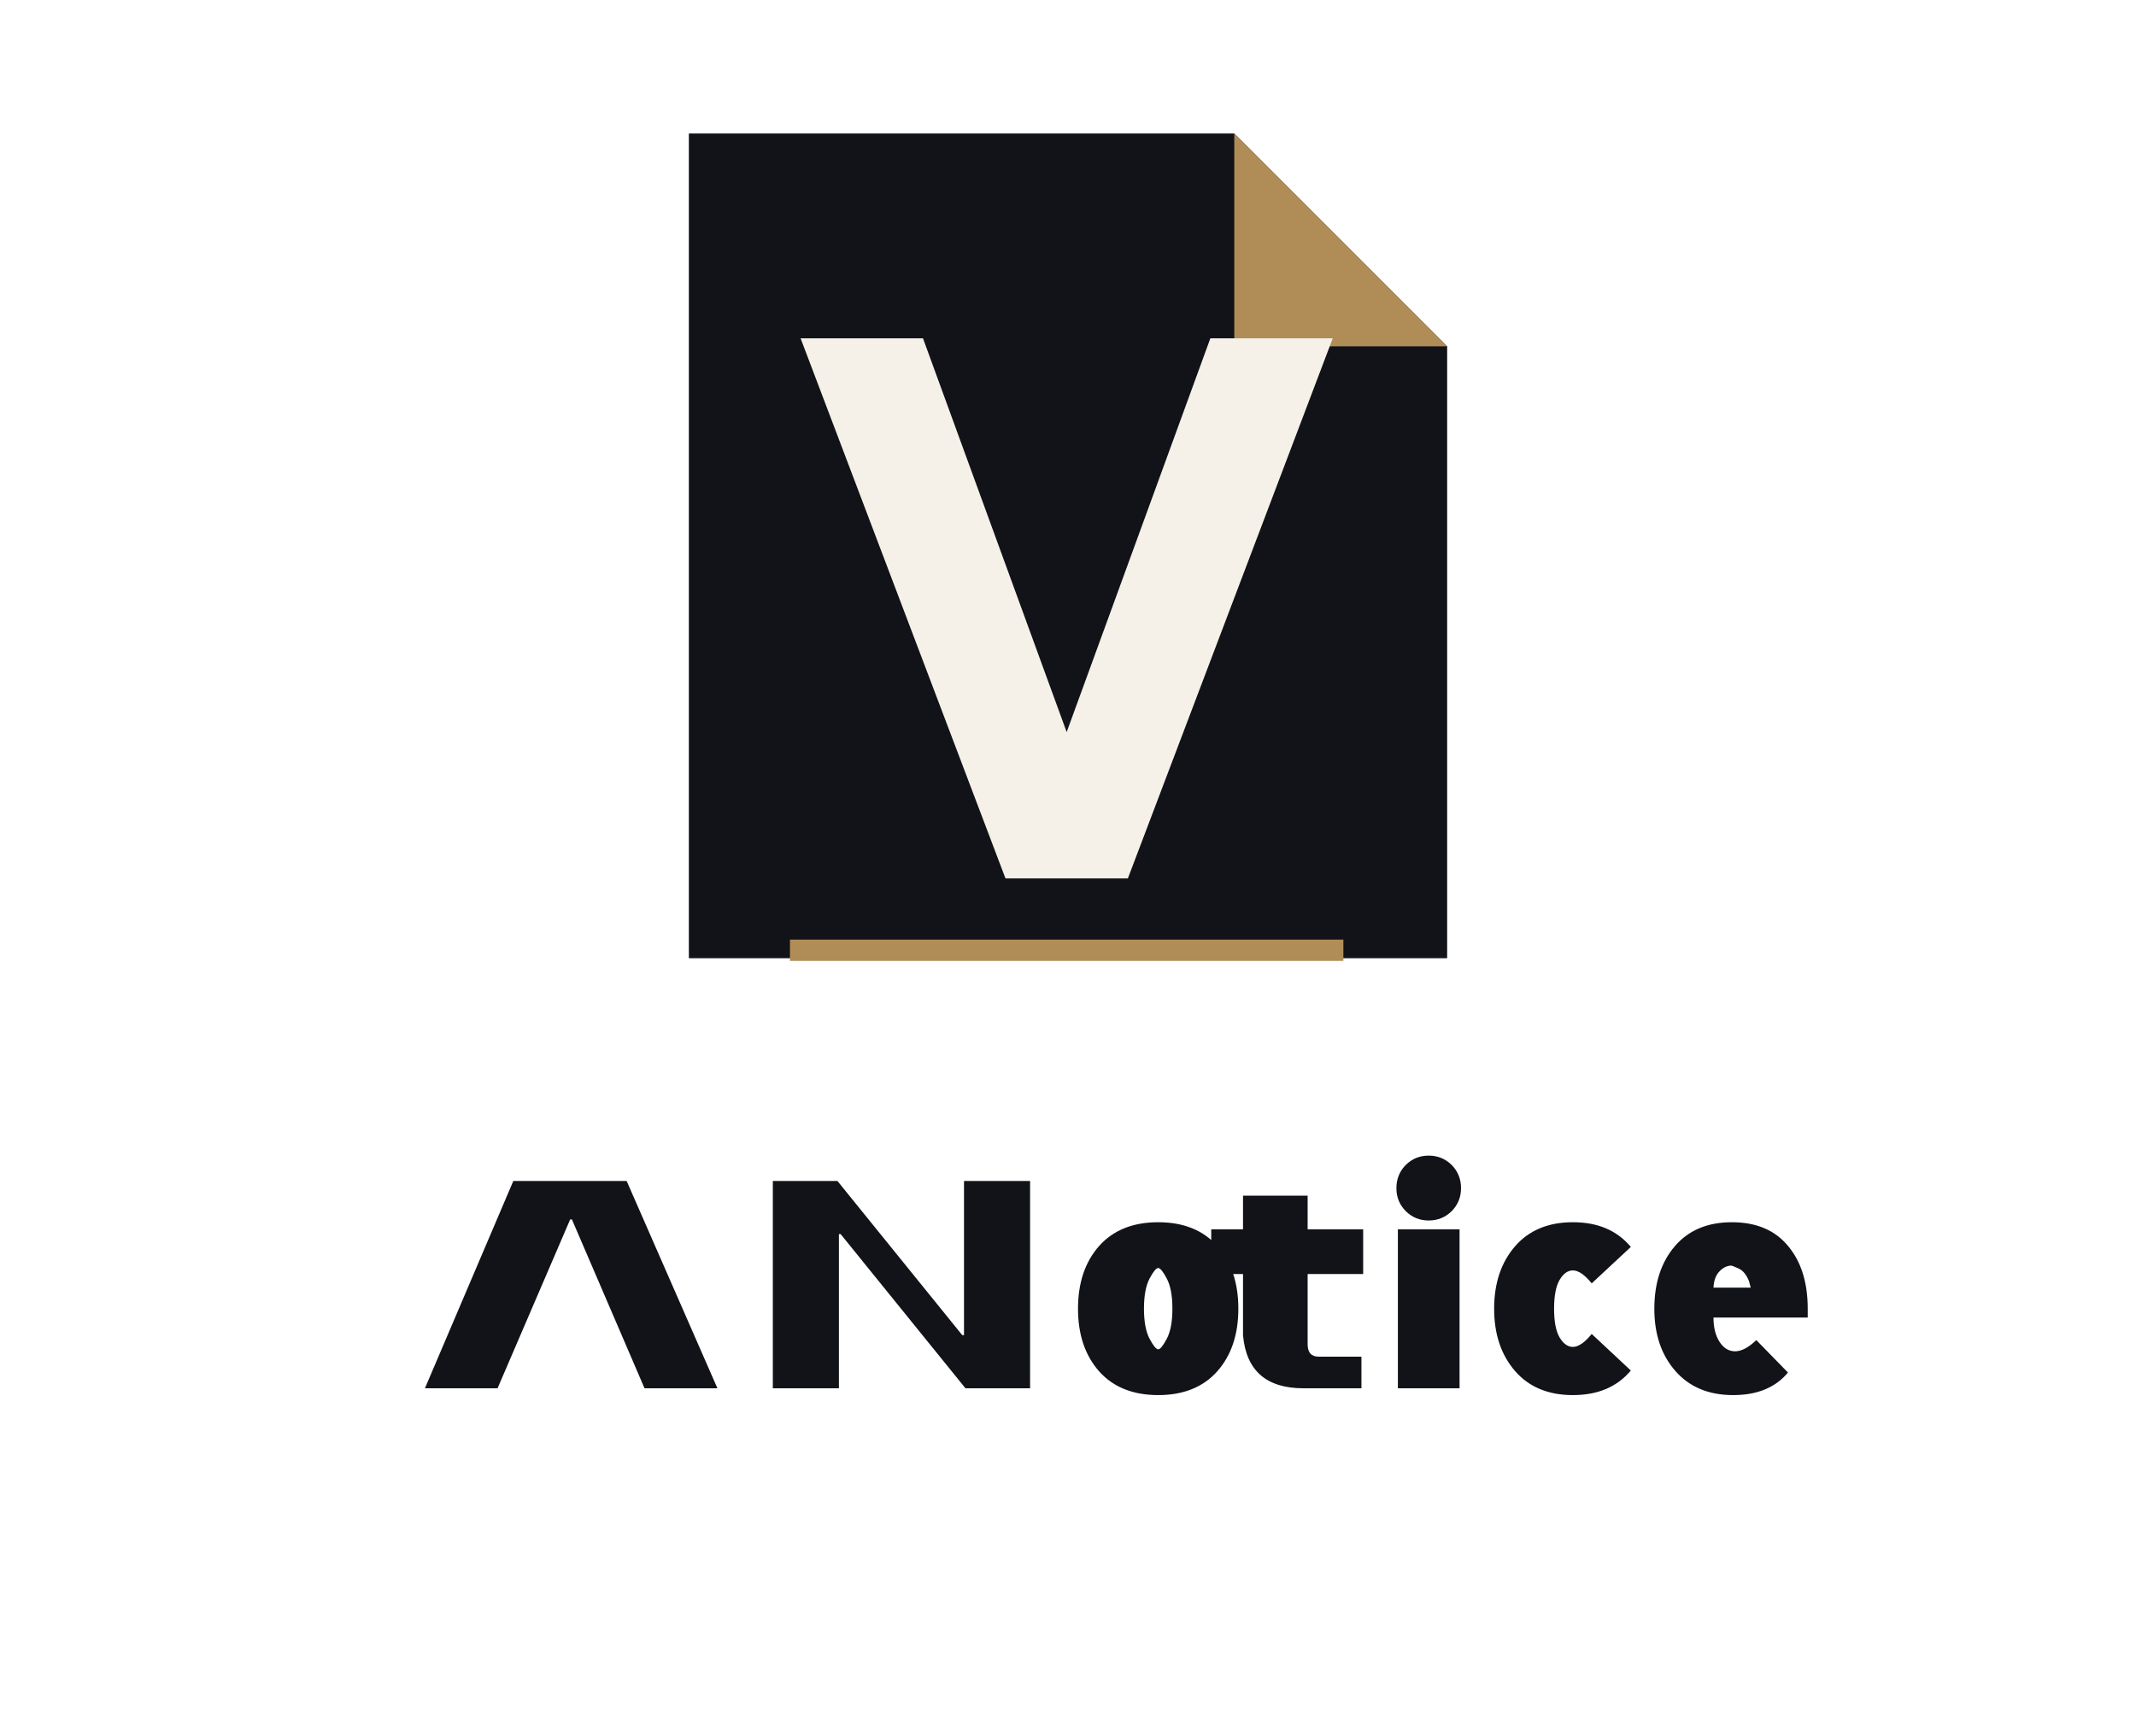
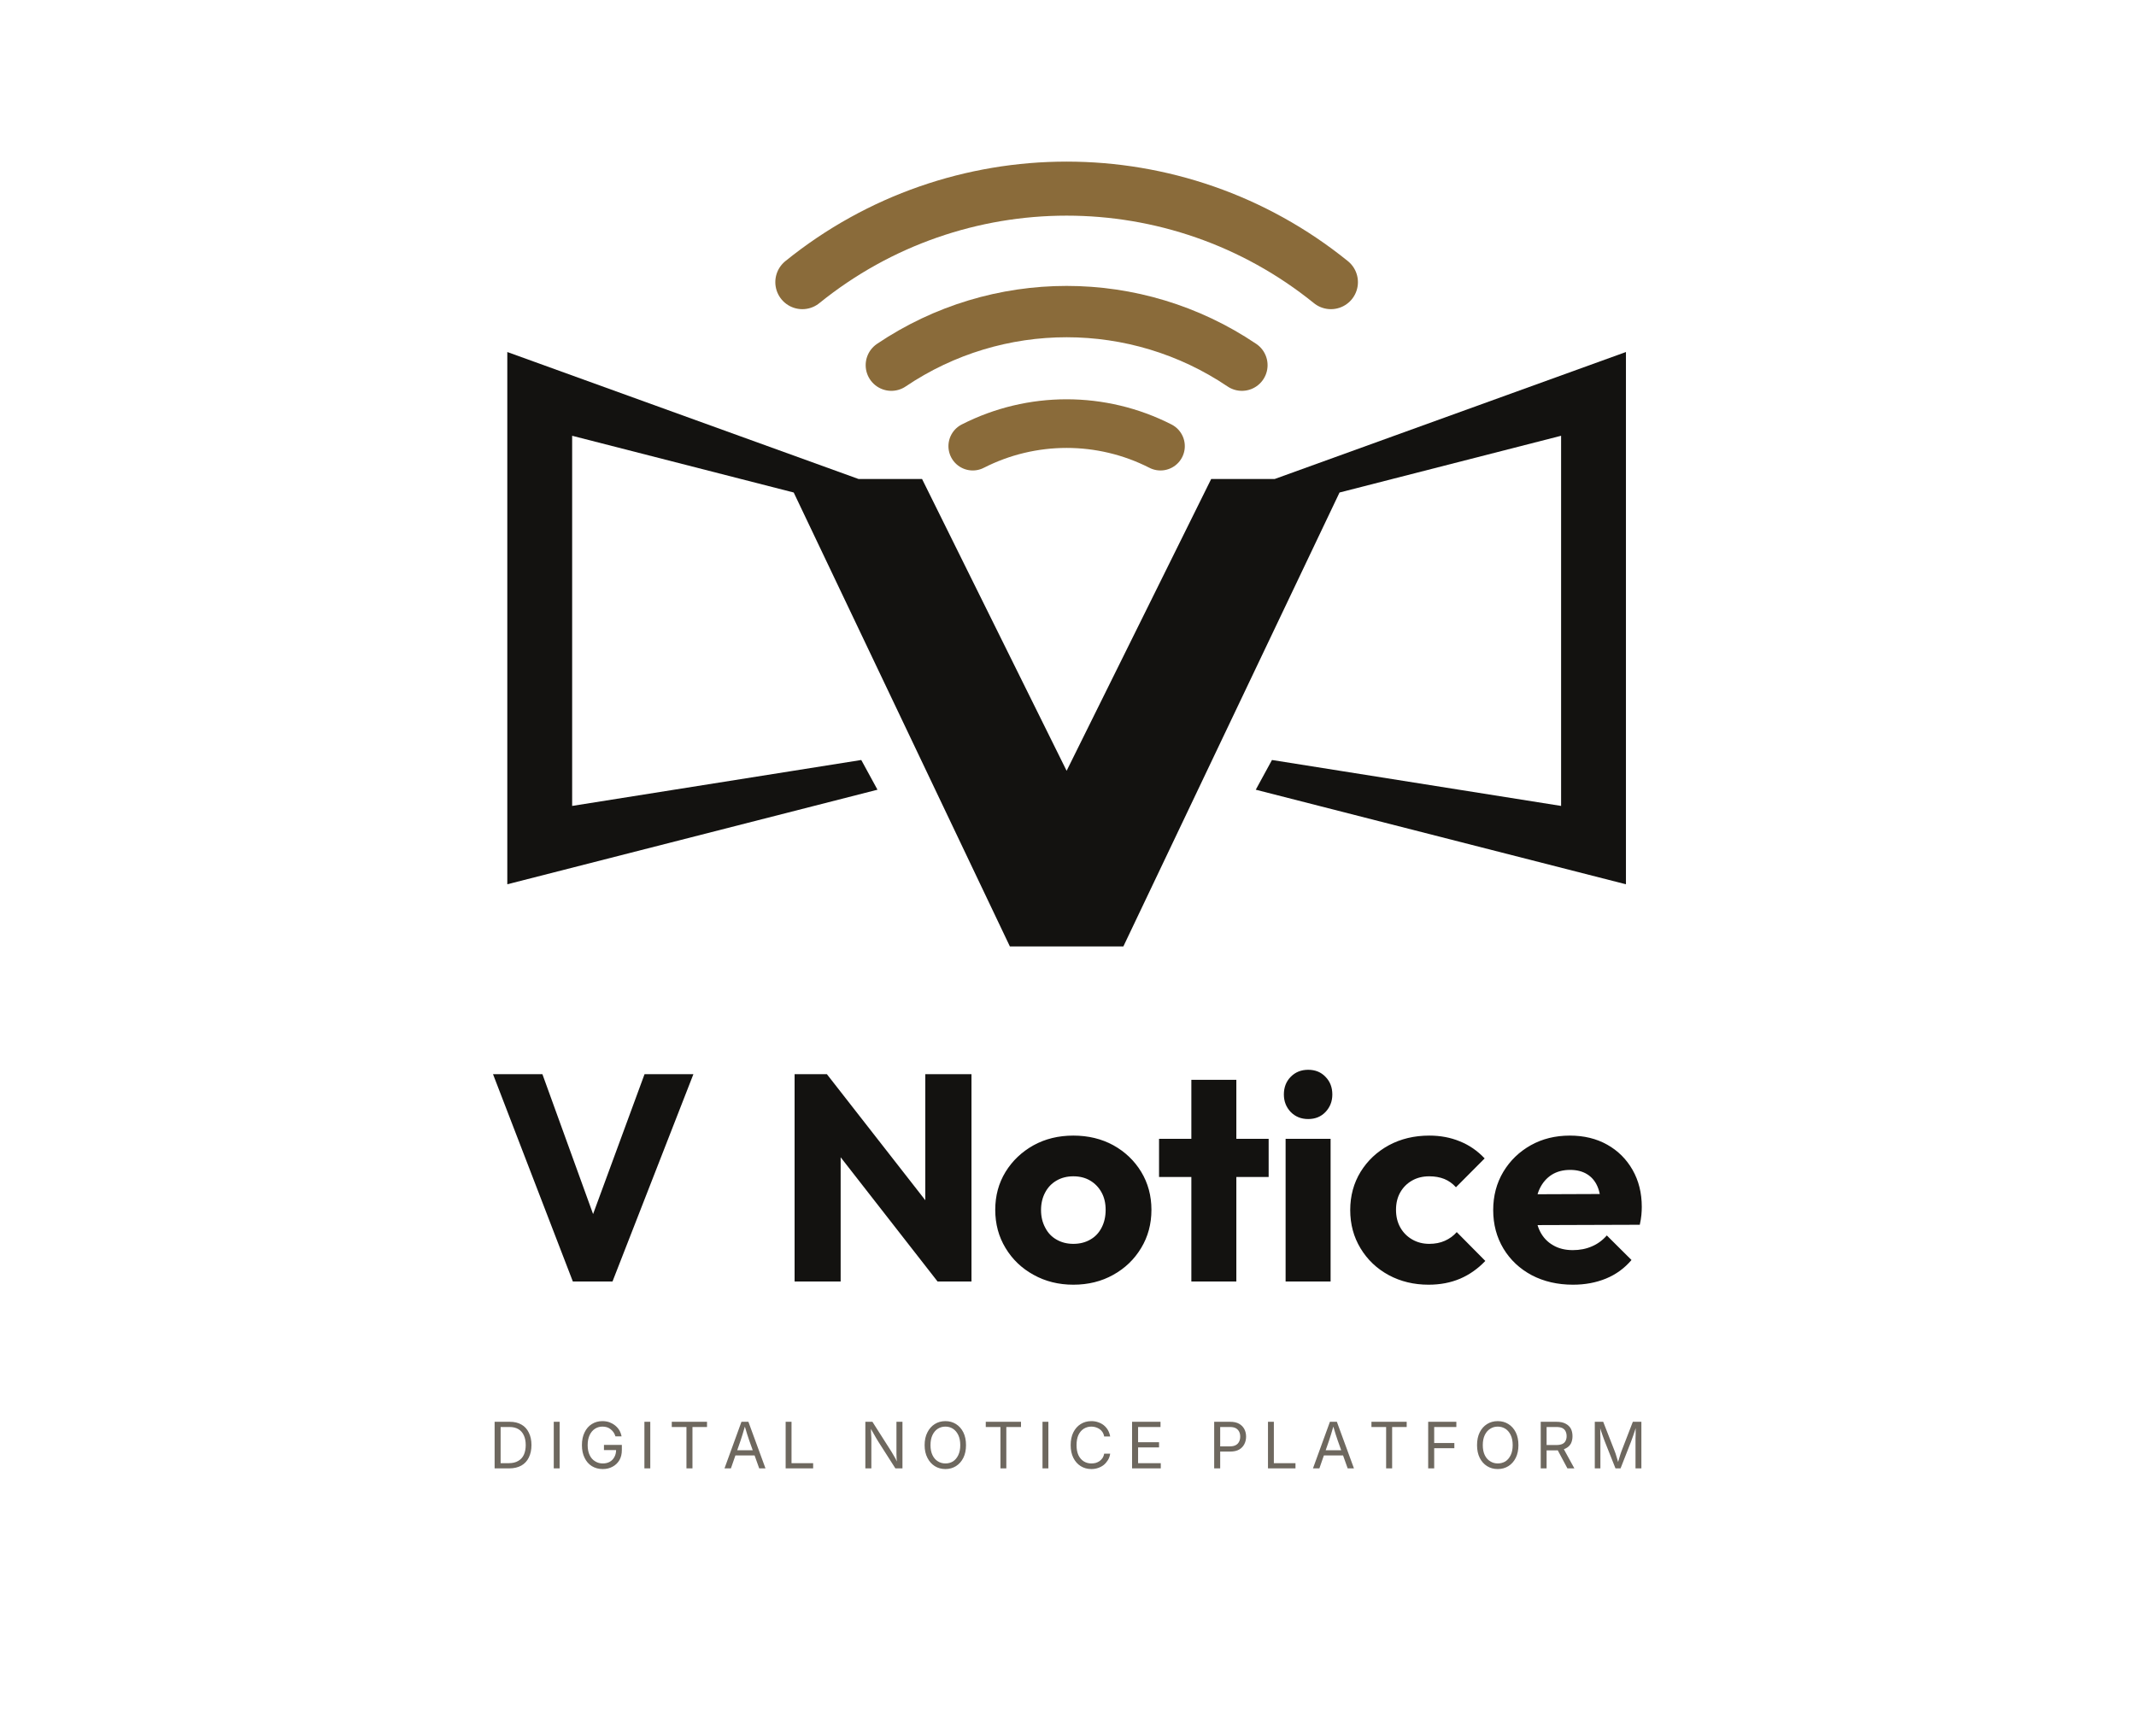
<svg xmlns="http://www.w3.org/2000/svg" viewBox="0 0 160 130" width="160" height="130">
-   <g transform="translate(51.6, 10) scale(0.1993) translate(-40, -35)">
-     <path d="M40 35 H245 L325 115 V345 H40 Z" fill="#111318" />
-     <path d="M245 35 V115 H325 Z" fill="#B08D57" />
-     <path d="M82 112 H128 L182 260 L236 112 H282 L205 315 H159 Z" fill="#F5F1E8" />
-     <path d="M82 342 H282" stroke="#B08D57" stroke-width="8" stroke-linecap="square" />
+   <g transform="translate(38, 12) scale(0.2024)">
+     <path d="M 0 71 L 130 118 L 153.5 118 L 207 226 L 260.5 118 L 284 118 L 414 71 L 414 268 L 277 233 L 283 222 L 390 239 L 390 102 L 308 123 L 228 291 L 186 291 L 106 123 L 24 102 L 24 239 L 131 222 L 137 233 L 0 268 Z" fill="#131210" />
+     <g fill="none" stroke="#8A6B3A" stroke-linecap="round">
+       <path d="M 109.19 45.14 A 155.50 155.50 0 0 1 304.81 45.14" stroke-width="20" />
+       <path d="M 142.13 75.87 A 116.00 116.00 0 0 1 271.87 75.87" stroke-width="19" />
+       <path d="M 172.26 105.84 A 76.50 76.50 0 0 1 241.74 105.84" stroke-width="18" />
+     </g>
  </g>
-   <path d="M38.45 88.47 L46.94 88.47 L53.74 104 L48.28 104 L42.84 91.35 L42.71 91.35 L37.27 104 L31.83 104 Z M57.89 88.47 L62.73 88.47 L72.08 100.02 L72.21 100.02 L72.21 88.47 L77.16 88.47 L77.16 104 L72.32 104 L62.97 92.45 L62.84 92.45 L62.84 104 L57.89 104 Z M80.75 98.04 Q80.75 95.13 82.33 93.34 Q83.92 91.56 86.76 91.56 Q89.59 91.56 91.18 93.34 Q92.76 95.13 92.76 98.04 Q92.76 100.94 91.18 102.73 Q89.59 104.51 86.76 104.51 Q83.92 104.51 82.33 102.73 Q80.75 100.94 80.75 98.04 Z M85.69 98.04 Q85.69 99.49 86.11 100.29 Q86.53 101.08 86.76 101.08 Q86.98 101.08 87.4 100.29 Q87.82 99.49 87.82 98.04 Q87.82 96.58 87.4 95.78 Q86.98 94.99 86.76 94.99 Q86.53 94.99 86.11 95.78 Q85.69 96.58 85.69 98.04 Z M97.95 89.57 L97.95 92.09 L102.11 92.09 L102.11 95.44 L97.95 95.44 L97.95 100.7 Q97.95 101.63 98.77 101.63 L101.98 101.63 L101.98 104 L97.64 104 Q93.46 104 93.11 100.02 L93.11 95.44 L90.73 95.44 L90.73 92.09 L93.11 92.09 L93.11 89.57 Z M104.6 89.01 Q104.6 87.98 105.3 87.27 Q106.01 86.57 107.02 86.57 Q108.03 86.57 108.74 87.27 Q109.44 87.98 109.44 89.01 Q109.44 90.02 108.74 90.73 Q108.03 91.43 107.02 91.43 Q106.01 91.43 105.3 90.73 Q104.6 90.02 104.6 89.01 Z M104.71 92.09 L109.33 92.09 L109.33 104 L104.71 104 Z M111.92 98.04 Q111.92 95.18 113.48 93.37 Q115.05 91.56 117.82 91.56 Q120.62 91.56 122.16 93.41 L119.23 96.14 Q118.44 95.17 117.82 95.17 Q117.25 95.17 116.83 95.87 Q116.41 96.58 116.41 98.04 Q116.41 99.5 116.83 100.2 Q117.25 100.9 117.82 100.9 Q118.44 100.9 119.23 99.93 L122.16 102.67 Q120.62 104.51 117.82 104.51 Q115.05 104.51 113.48 102.7 Q111.92 100.89 111.92 98.04 Z M123.92 98.04 Q123.92 95.15 125.46 93.35 Q127 91.56 129.73 91.56 Q132.46 91.56 133.93 93.33 Q135.41 95.09 135.41 98.04 L135.41 98.7 L128.35 98.7 Q128.35 99.82 128.81 100.53 Q129.27 101.23 129.97 101.23 Q130.68 101.23 131.56 100.39 L133.93 102.82 Q132.53 104.51 129.82 104.51 Q127.09 104.51 125.51 102.72 Q123.92 100.92 123.92 98.04 Z M131.01 95.97 Q130.72 95.25 130.24 95.03 Q129.75 94.81 129.69 94.81 Q129.22 94.81 128.81 95.23 Q128.39 95.65 128.35 96.46 L131.14 96.46 Z" fill="#111318" />
+   <path d="M42.91 96.00 L36.93 80.47 L40.63 80.47 L45.18 93.03 L43.66 93.03 L48.28 80.47 L51.94 80.47 L45.88 96.00 Z M59.52 96.00 L59.52 80.47 L61.94 80.47 L62.97 83.57 L62.97 96.00 Z M70.23 96.00 L61.08 84.27 L61.94 80.47 L71.09 92.19 Z M70.23 96.00 L69.31 92.90 L69.31 80.47 L72.77 80.47 L72.77 96.00 Z M80.40 96.24 Q78.75 96.24 77.42 95.50 Q76.09 94.77 75.32 93.49 Q74.55 92.22 74.55 90.63 Q74.55 89.05 75.32 87.79 Q76.09 86.54 77.41 85.80 Q78.73 85.07 80.40 85.07 Q82.07 85.07 83.39 85.79 Q84.71 86.52 85.48 87.78 Q86.25 89.05 86.25 90.63 Q86.25 92.22 85.48 93.49 Q84.71 94.77 83.39 95.50 Q82.07 96.24 80.40 96.24 Z M80.40 93.18 Q81.12 93.18 81.67 92.86 Q82.22 92.55 82.52 91.96 Q82.82 91.38 82.82 90.63 Q82.82 89.88 82.51 89.32 Q82.20 88.76 81.66 88.44 Q81.12 88.12 80.40 88.12 Q79.69 88.12 79.14 88.44 Q78.59 88.76 78.29 89.33 Q77.98 89.91 77.98 90.65 Q77.98 91.38 78.29 91.96 Q78.59 92.55 79.14 92.86 Q79.69 93.18 80.40 93.18 Z M89.24 96.00 L89.24 80.89 L92.61 80.89 L92.61 96.00 Z M86.82 88.17 L86.82 85.31 L95.03 85.31 L95.03 88.17 Z M96.30 96.00 L96.30 85.31 L99.67 85.31 L99.67 96.00 Z M97.99 83.83 Q97.20 83.83 96.68 83.30 Q96.17 82.76 96.17 81.99 Q96.17 81.19 96.68 80.67 Q97.20 80.14 97.99 80.14 Q98.79 80.14 99.29 80.67 Q99.80 81.19 99.80 81.99 Q99.80 82.76 99.29 83.30 Q98.79 83.83 97.99 83.83 Z M107.01 96.24 Q105.36 96.24 104.02 95.52 Q102.68 94.79 101.91 93.51 Q101.14 92.24 101.14 90.65 Q101.14 89.05 101.92 87.78 Q102.70 86.52 104.04 85.79 Q105.38 85.07 107.06 85.07 Q108.31 85.07 109.35 85.50 Q110.40 85.92 111.21 86.78 L109.06 88.94 Q108.68 88.52 108.19 88.32 Q107.69 88.12 107.06 88.12 Q106.33 88.12 105.77 88.44 Q105.21 88.76 104.89 89.32 Q104.57 89.88 104.57 90.63 Q104.57 91.38 104.89 91.95 Q105.21 92.52 105.78 92.85 Q106.35 93.18 107.06 93.18 Q107.72 93.18 108.23 92.95 Q108.75 92.72 109.12 92.30 L111.26 94.46 Q110.42 95.34 109.37 95.79 Q108.31 96.24 107.01 96.24 Z M117.83 96.24 Q116.10 96.24 114.74 95.53 Q113.39 94.81 112.62 93.54 Q111.85 92.26 111.85 90.65 Q111.85 89.05 112.61 87.78 Q113.37 86.52 114.67 85.79 Q115.96 85.07 117.59 85.07 Q119.18 85.07 120.39 85.75 Q121.60 86.43 122.29 87.64 Q122.98 88.85 122.98 90.41 Q122.98 90.70 122.95 91.02 Q122.92 91.34 122.83 91.75 L113.61 91.78 L113.61 89.47 L121.40 89.44 L119.95 90.41 Q119.92 89.49 119.66 88.88 Q119.40 88.28 118.88 87.96 Q118.36 87.64 117.61 87.64 Q116.82 87.64 116.24 88.00 Q115.66 88.37 115.34 89.03 Q115.02 89.69 115.02 90.63 Q115.02 91.58 115.36 92.25 Q115.70 92.92 116.33 93.28 Q116.95 93.65 117.81 93.65 Q118.60 93.65 119.24 93.37 Q119.88 93.10 120.36 92.55 L122.21 94.39 Q121.42 95.32 120.30 95.78 Q119.18 96.24 117.83 96.24 Z" fill="#131210" />
+   <path d="M38.14 110.00 L37.30 110.00 L37.30 109.61 L38.11 109.61 Q38.54 109.61 38.82 109.44 Q39.10 109.28 39.24 108.98 Q39.38 108.67 39.38 108.25 Q39.38 107.83 39.24 107.53 Q39.10 107.22 38.83 107.06 Q38.56 106.90 38.16 106.90 L37.28 106.90 L37.28 106.51 L38.19 106.51 Q38.70 106.51 39.06 106.72 Q39.42 106.92 39.61 107.32 Q39.81 107.71 39.81 108.25 Q39.81 108.79 39.61 109.19 Q39.42 109.58 39.05 109.79 Q38.67 110.00 38.14 110.00 Z M37.50 106.51 L37.50 110.00 L37.05 110.00 L37.05 106.51 Z M41.92 106.51 L41.92 110.00 L41.48 110.00 L41.48 106.51 Z M45.15 110.05 Q44.69 110.05 44.33 109.83 Q43.98 109.61 43.79 109.21 Q43.59 108.81 43.59 108.26 Q43.59 107.70 43.79 107.30 Q43.98 106.90 44.33 106.68 Q44.68 106.46 45.12 106.46 Q45.40 106.46 45.64 106.54 Q45.88 106.63 46.07 106.78 Q46.26 106.93 46.39 107.14 Q46.51 107.35 46.56 107.60 L46.10 107.60 Q46.05 107.43 45.96 107.30 Q45.87 107.17 45.74 107.07 Q45.62 106.97 45.47 106.92 Q45.31 106.87 45.13 106.87 Q44.82 106.87 44.57 107.03 Q44.32 107.19 44.17 107.50 Q44.02 107.81 44.02 108.26 Q44.02 108.70 44.17 109.01 Q44.32 109.32 44.58 109.47 Q44.83 109.63 45.15 109.63 Q45.45 109.63 45.67 109.51 Q45.90 109.38 46.02 109.15 Q46.15 108.92 46.15 108.61 L46.28 108.63 L45.24 108.63 L45.24 108.24 L46.58 108.24 L46.58 108.63 Q46.58 109.06 46.40 109.38 Q46.21 109.70 45.89 109.87 Q45.57 110.05 45.15 110.05 Z M48.71 106.51 L48.71 110.00 L48.27 110.00 L48.27 106.51 Z M50.32 106.90 L50.32 106.51 L52.96 106.51 L52.96 106.90 L51.87 106.90 L51.87 110.00 L51.42 110.00 L51.42 106.90 Z M54.27 110.00 L55.54 106.51 L56.06 106.51 L57.34 110.00 L56.87 110.00 L56.13 107.93 Q56.06 107.74 55.97 107.45 Q55.88 107.16 55.75 106.72 L55.84 106.72 Q55.71 107.17 55.62 107.46 Q55.53 107.75 55.47 107.93 L54.75 110.00 Z M54.91 109.03 L54.91 108.64 L56.70 108.64 L56.70 109.03 Z M58.85 110.00 L58.85 106.51 L59.29 106.51 L59.29 109.61 L60.91 109.61 L60.91 110.00 Z M64.82 110.00 L64.82 106.51 L65.35 106.51 L66.77 108.74 Q66.83 108.83 66.90 108.96 Q66.98 109.10 67.08 109.27 Q67.17 109.44 67.26 109.64 L67.20 109.64 Q67.17 109.44 67.16 109.25 Q67.16 109.07 67.15 108.91 Q67.15 108.76 67.15 108.65 L67.15 106.51 L67.60 106.51 L67.60 110.00 L67.07 110.00 L65.80 108.01 Q65.71 107.87 65.63 107.73 Q65.54 107.58 65.43 107.38 Q65.31 107.18 65.15 106.89 L65.23 106.89 Q65.24 107.15 65.25 107.37 Q65.26 107.59 65.27 107.75 Q65.27 107.91 65.27 108.01 L65.27 110.00 Z M70.82 110.05 Q70.37 110.05 70.02 109.83 Q69.67 109.61 69.47 109.21 Q69.26 108.81 69.26 108.26 Q69.26 107.70 69.47 107.30 Q69.67 106.90 70.02 106.68 Q70.37 106.46 70.82 106.46 Q71.26 106.46 71.61 106.68 Q71.96 106.90 72.16 107.30 Q72.36 107.70 72.36 108.26 Q72.36 108.81 72.16 109.21 Q71.96 109.61 71.61 109.83 Q71.26 110.05 70.82 110.05 Z M70.82 109.63 Q71.13 109.63 71.38 109.48 Q71.63 109.32 71.78 109.01 Q71.93 108.70 71.93 108.26 Q71.93 107.81 71.78 107.50 Q71.63 107.19 71.38 107.03 Q71.13 106.87 70.82 106.87 Q70.50 106.87 70.25 107.03 Q70.00 107.19 69.85 107.50 Q69.70 107.81 69.70 108.26 Q69.70 108.70 69.85 109.01 Q70.00 109.32 70.25 109.47 Q70.50 109.63 70.82 109.63 Z M73.84 106.90 L73.84 106.51 L76.48 106.51 L76.48 106.90 L75.38 106.90 L75.38 110.00 L74.94 110.00 L74.94 106.90 Z M78.53 106.51 L78.53 110.00 L78.09 110.00 L78.09 106.51 Z M81.75 110.05 Q81.30 110.05 80.95 109.83 Q80.60 109.61 80.40 109.21 Q80.20 108.81 80.20 108.26 Q80.20 107.70 80.40 107.30 Q80.60 106.90 80.95 106.68 Q81.30 106.46 81.75 106.46 Q82.02 106.46 82.25 106.54 Q82.49 106.62 82.67 106.76 Q82.86 106.91 82.99 107.13 Q83.11 107.34 83.16 107.61 L82.71 107.61 Q82.68 107.43 82.59 107.29 Q82.50 107.15 82.37 107.06 Q82.24 106.97 82.08 106.92 Q81.92 106.87 81.75 106.87 Q81.44 106.87 81.18 107.03 Q80.93 107.19 80.78 107.50 Q80.64 107.81 80.64 108.26 Q80.64 108.70 80.78 109.01 Q80.93 109.32 81.19 109.48 Q81.44 109.63 81.75 109.63 Q81.92 109.63 82.08 109.59 Q82.24 109.54 82.37 109.45 Q82.50 109.35 82.59 109.22 Q82.68 109.08 82.71 108.90 L83.16 108.90 Q83.12 109.17 82.99 109.38 Q82.86 109.59 82.68 109.74 Q82.49 109.89 82.25 109.97 Q82.02 110.05 81.75 110.05 Z M84.80 110.00 L84.80 106.51 L86.93 106.51 L86.93 106.90 L85.25 106.90 L85.25 108.04 L86.82 108.04 L86.82 108.43 L85.25 108.43 L85.25 109.61 L86.95 109.61 L86.95 110.00 Z M90.95 110.00 L90.95 106.51 L92.15 106.51 Q92.56 106.51 92.82 106.66 Q93.08 106.81 93.21 107.06 Q93.34 107.31 93.34 107.62 Q93.34 107.93 93.21 108.18 Q93.08 108.44 92.82 108.59 Q92.56 108.74 92.15 108.74 L91.30 108.74 L91.30 108.35 L92.13 108.35 Q92.41 108.35 92.58 108.25 Q92.74 108.16 92.82 107.99 Q92.90 107.83 92.90 107.62 Q92.90 107.41 92.82 107.25 Q92.74 107.09 92.57 106.99 Q92.40 106.90 92.13 106.90 L91.40 106.90 L91.40 110.00 Z M94.98 110.00 L94.98 106.51 L95.42 106.51 L95.42 109.61 L97.04 109.61 L97.04 110.00 Z M98.35 110.00 L99.62 106.51 L100.14 106.51 L101.42 110.00 L100.95 110.00 L100.21 107.93 Q100.14 107.74 100.05 107.45 Q99.96 107.16 99.83 106.72 L99.92 106.72 Q99.79 107.17 99.70 107.46 Q99.61 107.75 99.55 107.93 L98.83 110.00 Z M98.99 109.03 L98.99 108.64 L100.78 108.64 L100.78 109.03 Z M102.73 106.90 L102.73 106.51 L105.37 106.51 L105.37 106.90 L104.28 106.90 L104.28 110.00 L103.83 110.00 L103.83 106.90 Z M106.98 110.00 L106.98 106.51 L109.09 106.51 L109.09 106.90 L107.43 106.90 L107.43 108.10 L108.94 108.10 L108.94 108.49 L107.43 108.49 L107.43 110.00 Z M112.19 110.05 Q111.74 110.05 111.39 109.83 Q111.04 109.61 110.84 109.21 Q110.64 108.81 110.64 108.26 Q110.64 107.70 110.84 107.30 Q111.04 106.90 111.39 106.68 Q111.74 106.46 112.19 106.46 Q112.64 106.46 112.99 106.68 Q113.34 106.90 113.54 107.30 Q113.74 107.70 113.74 108.26 Q113.74 108.81 113.54 109.21 Q113.34 109.61 112.99 109.83 Q112.64 110.05 112.19 110.05 Z M112.19 109.63 Q112.50 109.63 112.76 109.48 Q113.01 109.32 113.16 109.01 Q113.31 108.70 113.31 108.26 Q113.31 107.81 113.16 107.50 Q113.01 107.19 112.76 107.03 Q112.50 106.87 112.19 106.87 Q111.88 106.87 111.63 107.03 Q111.37 107.19 111.22 107.50 Q111.07 107.81 111.07 108.26 Q111.07 108.70 111.22 109.01 Q111.37 109.32 111.63 109.47 Q111.88 109.63 112.19 109.63 Z M115.41 110.00 L115.41 106.51 L116.60 106.51 Q117.01 106.51 117.27 106.65 Q117.54 106.79 117.67 107.03 Q117.79 107.27 117.79 107.59 Q117.79 107.90 117.67 108.14 Q117.54 108.38 117.27 108.51 Q117.01 108.65 116.60 108.65 L115.66 108.65 L115.66 108.25 L116.58 108.25 Q116.86 108.25 117.03 108.17 Q117.20 108.09 117.27 107.94 Q117.35 107.79 117.35 107.59 Q117.35 107.38 117.27 107.22 Q117.20 107.07 117.03 106.98 Q116.86 106.90 116.58 106.90 L115.85 106.90 L115.85 110.00 Z M117.41 110.00 L116.57 108.43 L117.07 108.43 L117.93 110.00 Z M119.46 110.00 L119.46 106.51 L120.09 106.51 L120.95 108.71 Q120.98 108.79 121.02 108.90 Q121.06 109.02 121.10 109.16 Q121.14 109.29 121.18 109.43 Q121.22 109.56 121.25 109.68 L121.16 109.68 Q121.19 109.57 121.23 109.44 Q121.27 109.30 121.31 109.17 Q121.35 109.03 121.39 108.91 Q121.43 108.79 121.46 108.71 L122.31 106.51 L122.95 106.51 L122.95 110.00 L122.51 110.00 L122.51 108.01 Q122.51 107.90 122.51 107.76 Q122.51 107.62 122.52 107.47 Q122.52 107.32 122.52 107.16 Q122.53 107.00 122.53 106.85 L122.57 106.85 Q122.52 107.02 122.46 107.18 Q122.41 107.35 122.35 107.51 Q122.30 107.66 122.25 107.79 Q122.21 107.92 122.17 108.01 L121.39 110.00 L121.01 110.00 L120.22 108.01 Q120.18 107.92 120.14 107.80 Q120.09 107.67 120.04 107.52 Q119.99 107.37 119.93 107.20 Q119.88 107.03 119.82 106.85 L119.86 106.85 Q119.86 106.99 119.87 107.14 Q119.87 107.29 119.87 107.45 Q119.88 107.60 119.88 107.75 Q119.88 107.89 119.88 108.01 L119.88 110.00 Z" fill="#6E685F" />
</svg>
